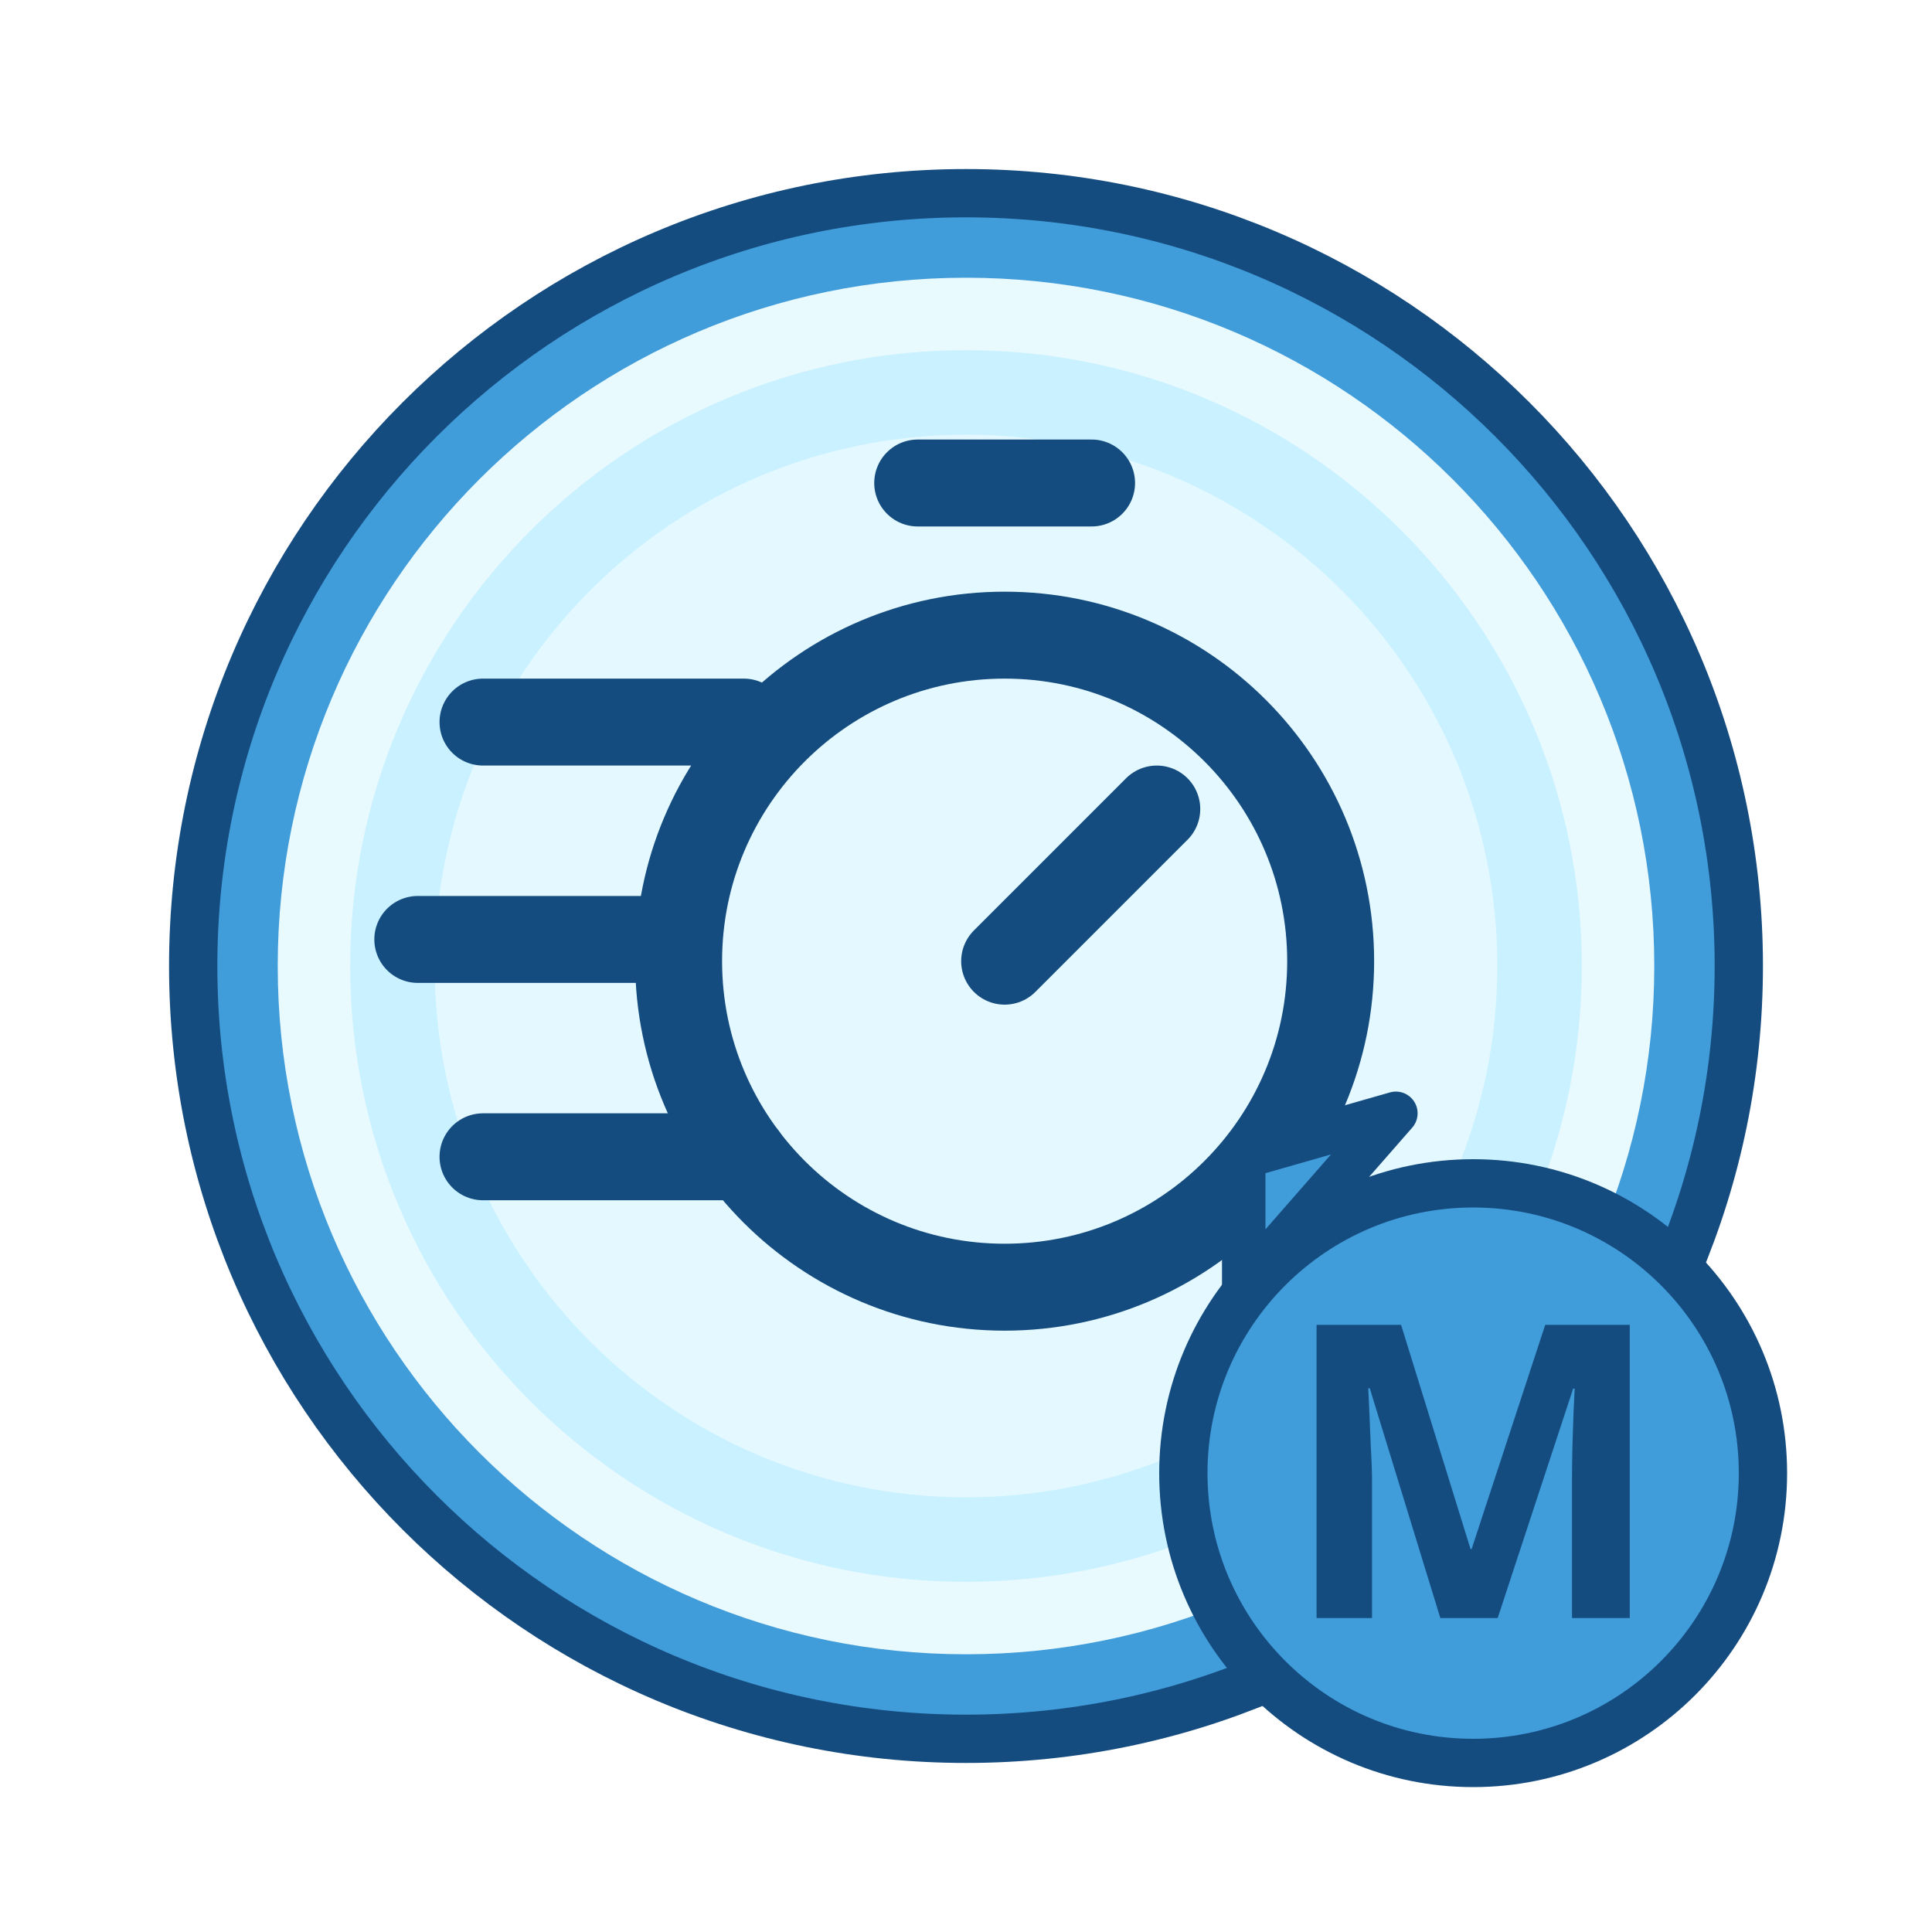
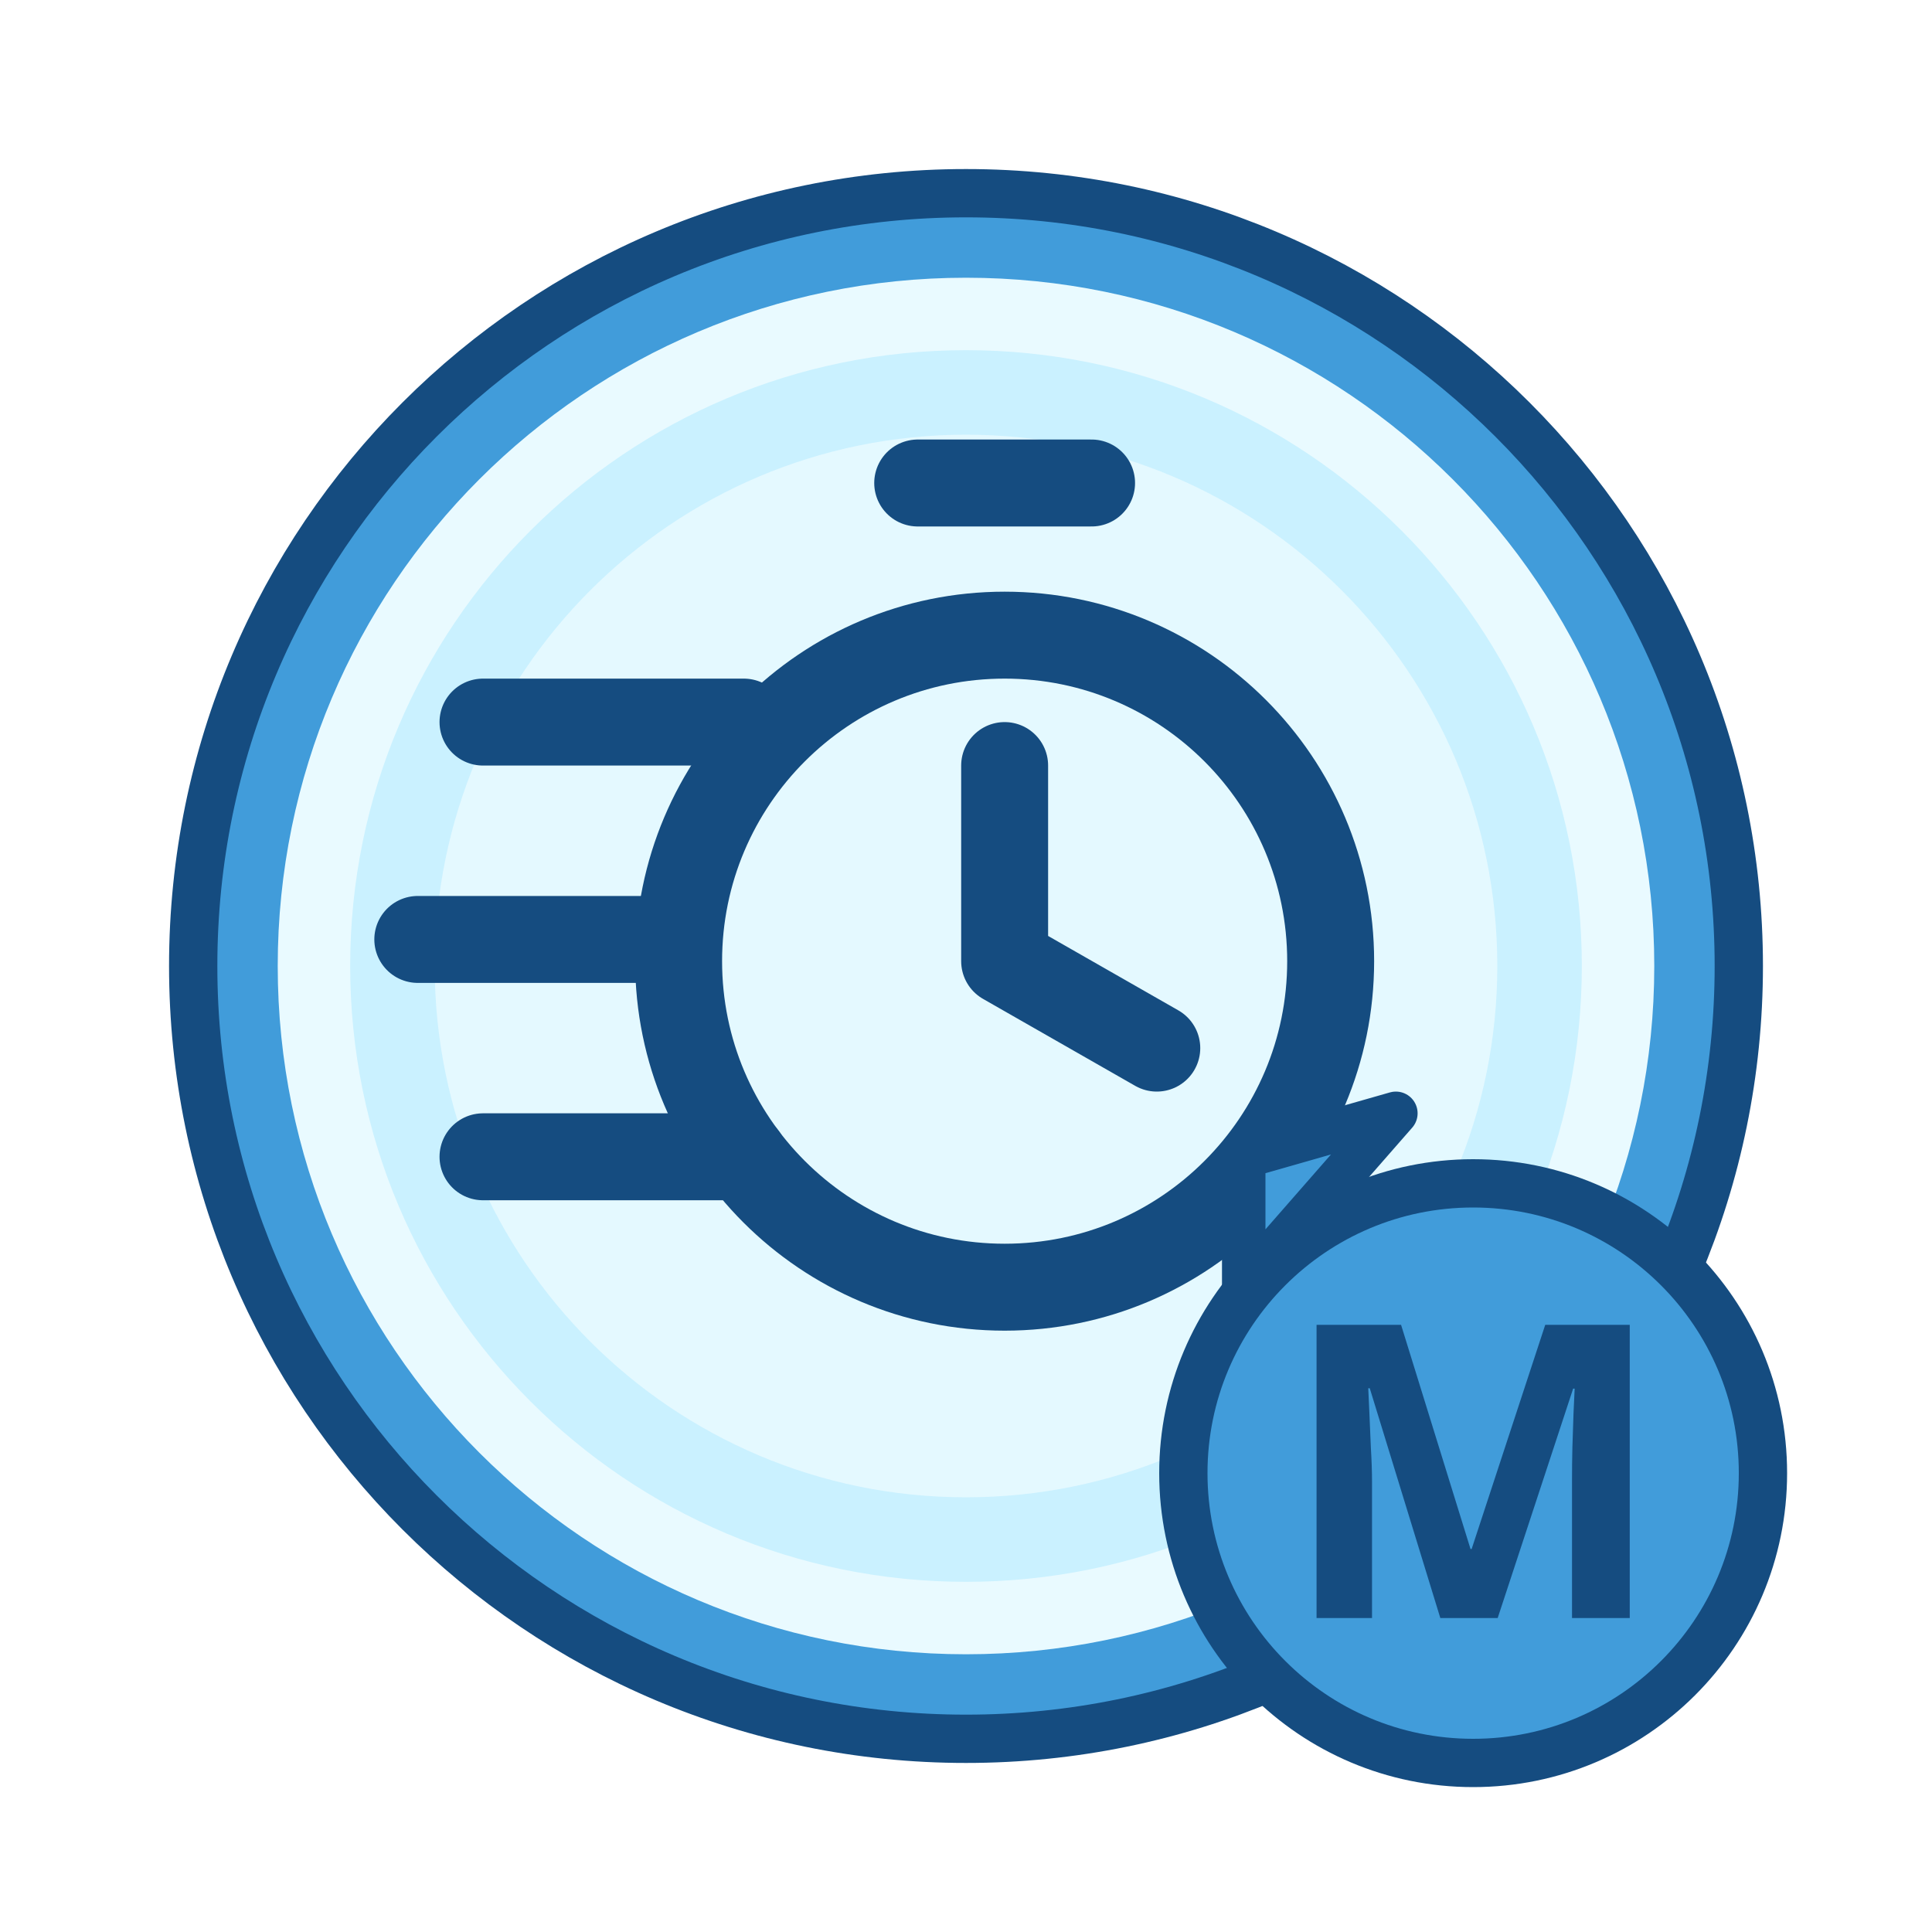
<svg xmlns="http://www.w3.org/2000/svg" viewBox="0 0 80 80" role="img" aria-label="おてつだいスピードM">
  <g transform="translate(0 0)">
    <circle cx="40" cy="40" r="32" fill="#419cda" stroke="#154c80" stroke-width="2" />
    <circle cx="40" cy="40" r="27" fill="#caf1ff" stroke="#e9faff" stroke-width="3" />
    <circle cx="40" cy="40" r="22" fill="#e9faff" opacity=".85" />
    <g transform="translate(11 11) scale(.9)" fill="#419cda" stroke="#154c80" stroke-width="2" stroke-linejoin="round" stroke-linecap="round" style="color:#154c80">
      <circle cx="34" cy="32" r="15" fill="none" stroke="currentColor" stroke-width="4" />
-       <path d="M30 10h8M34 32l7-7M10 21h12M7 31h12M10 41h12" fill="none" stroke="currentColor" stroke-width="4" stroke-linecap="round" />
+       <path d="M30 10h8M34 23v9l7 4M10 21h12M7 31h12M10 41h12" fill="none" stroke="currentColor" stroke-width="4" stroke-linecap="round" />
      <path d="m45 41 7-2-7 8z" />
    </g>
    <circle cx="61" cy="61" r="12" fill="#419cda" stroke="#154c80" stroke-width="2" />
    <text x="61" y="67" text-anchor="middle" font-size="17" font-family="system-ui,sans-serif" font-weight="900" fill="#154c80">M</text>
  </g>
</svg>
